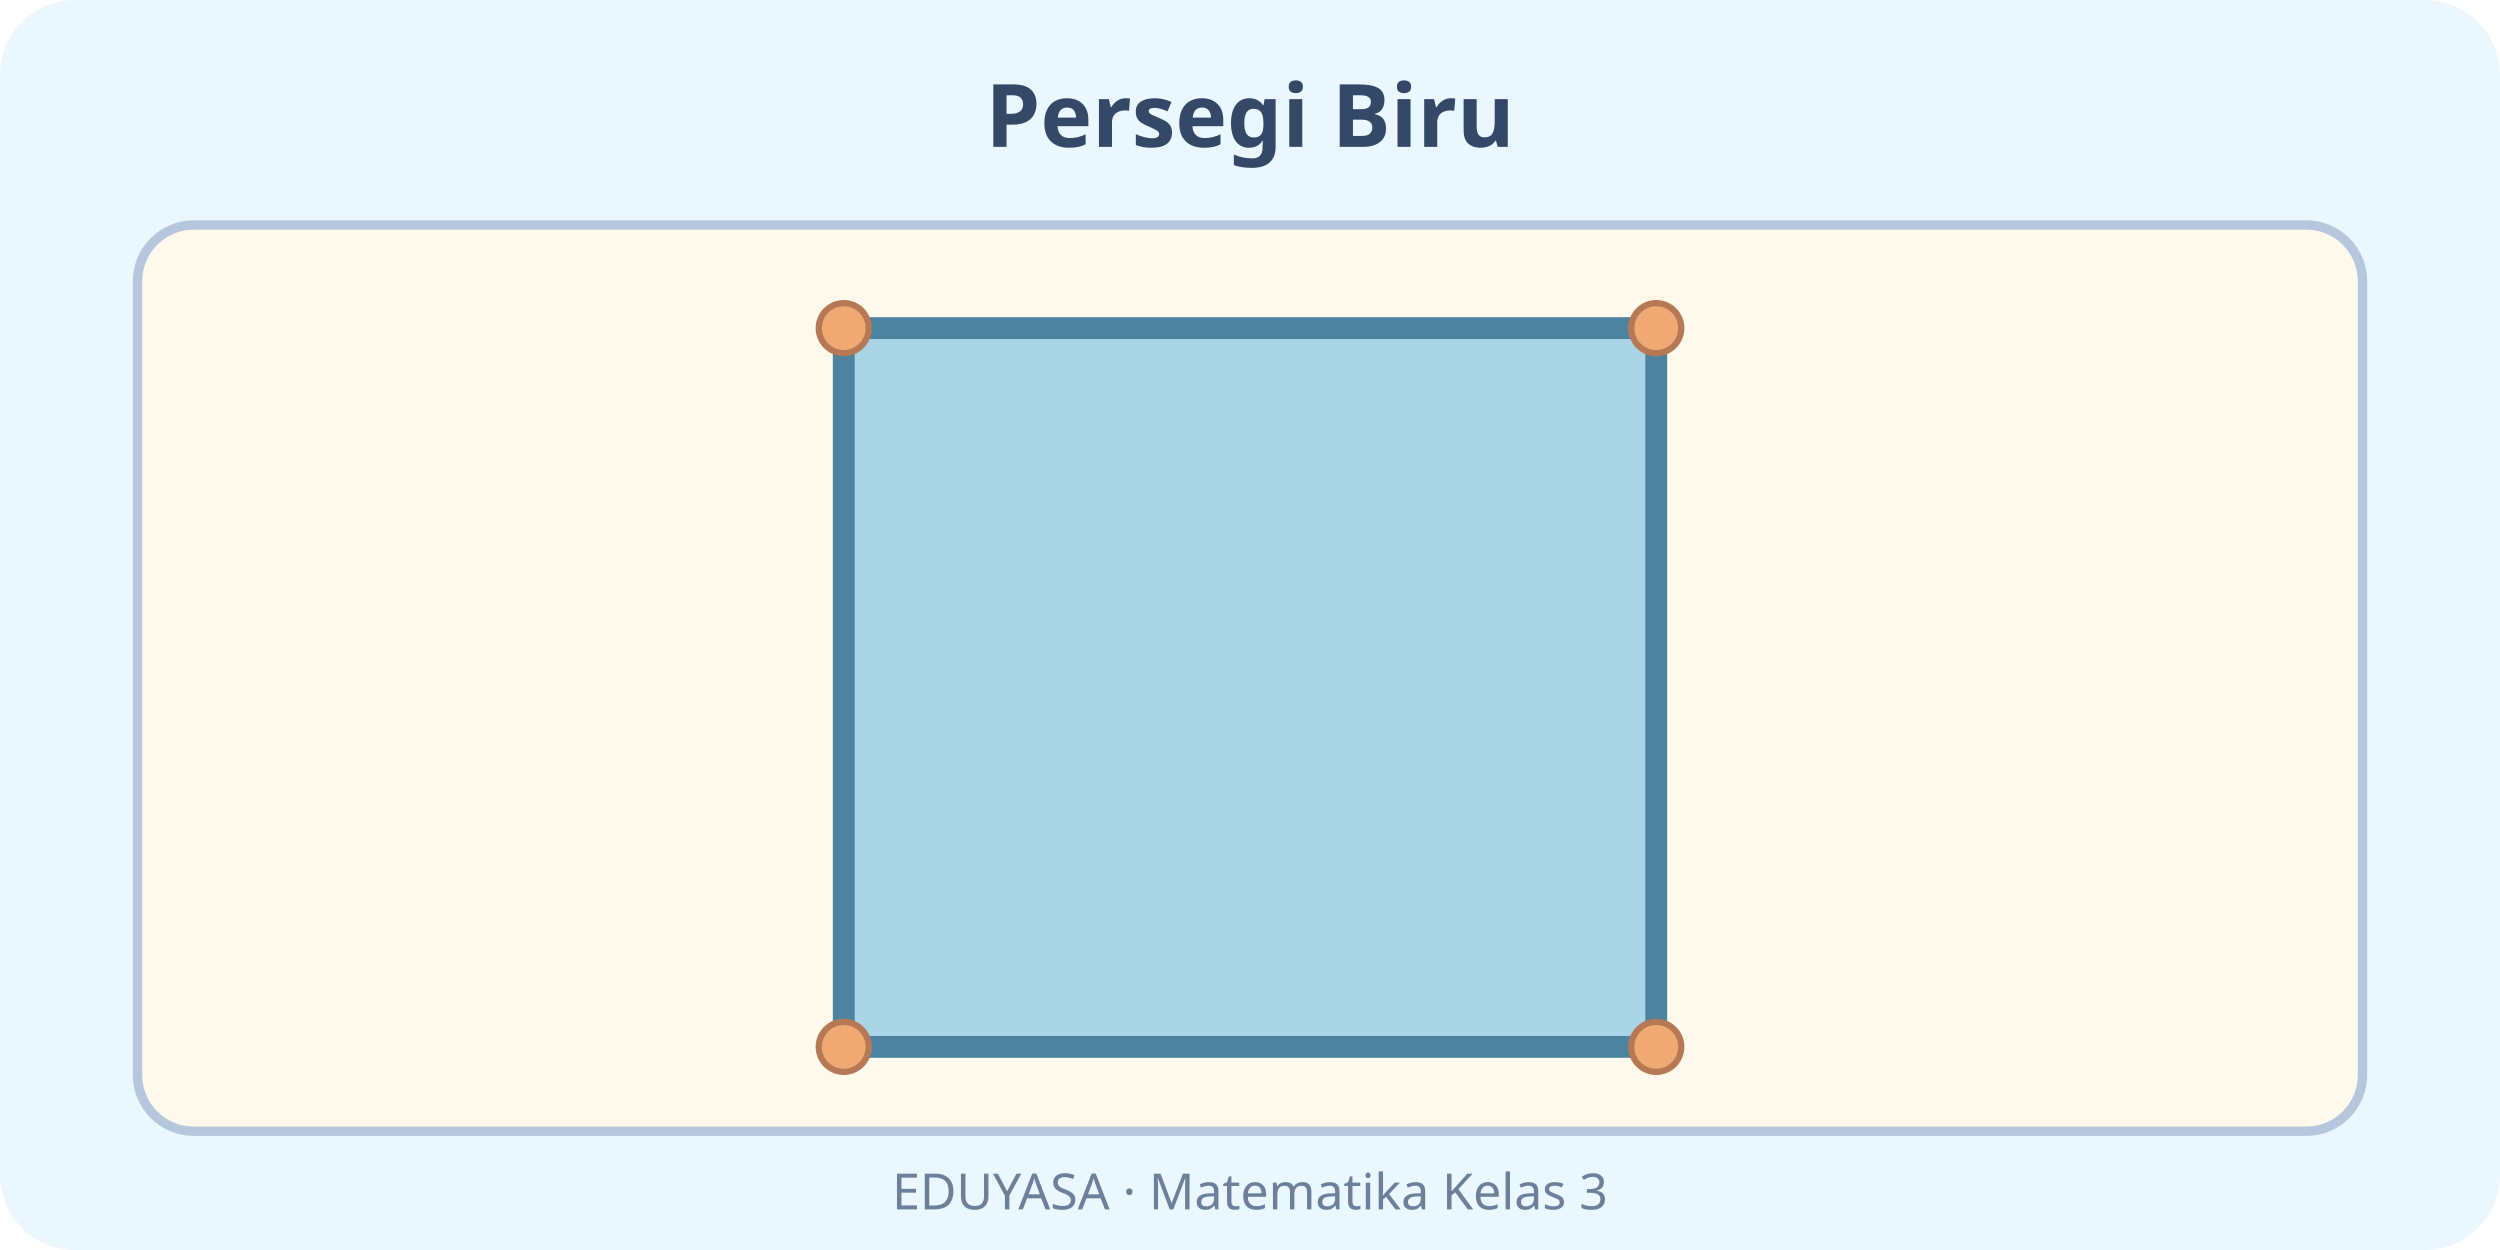
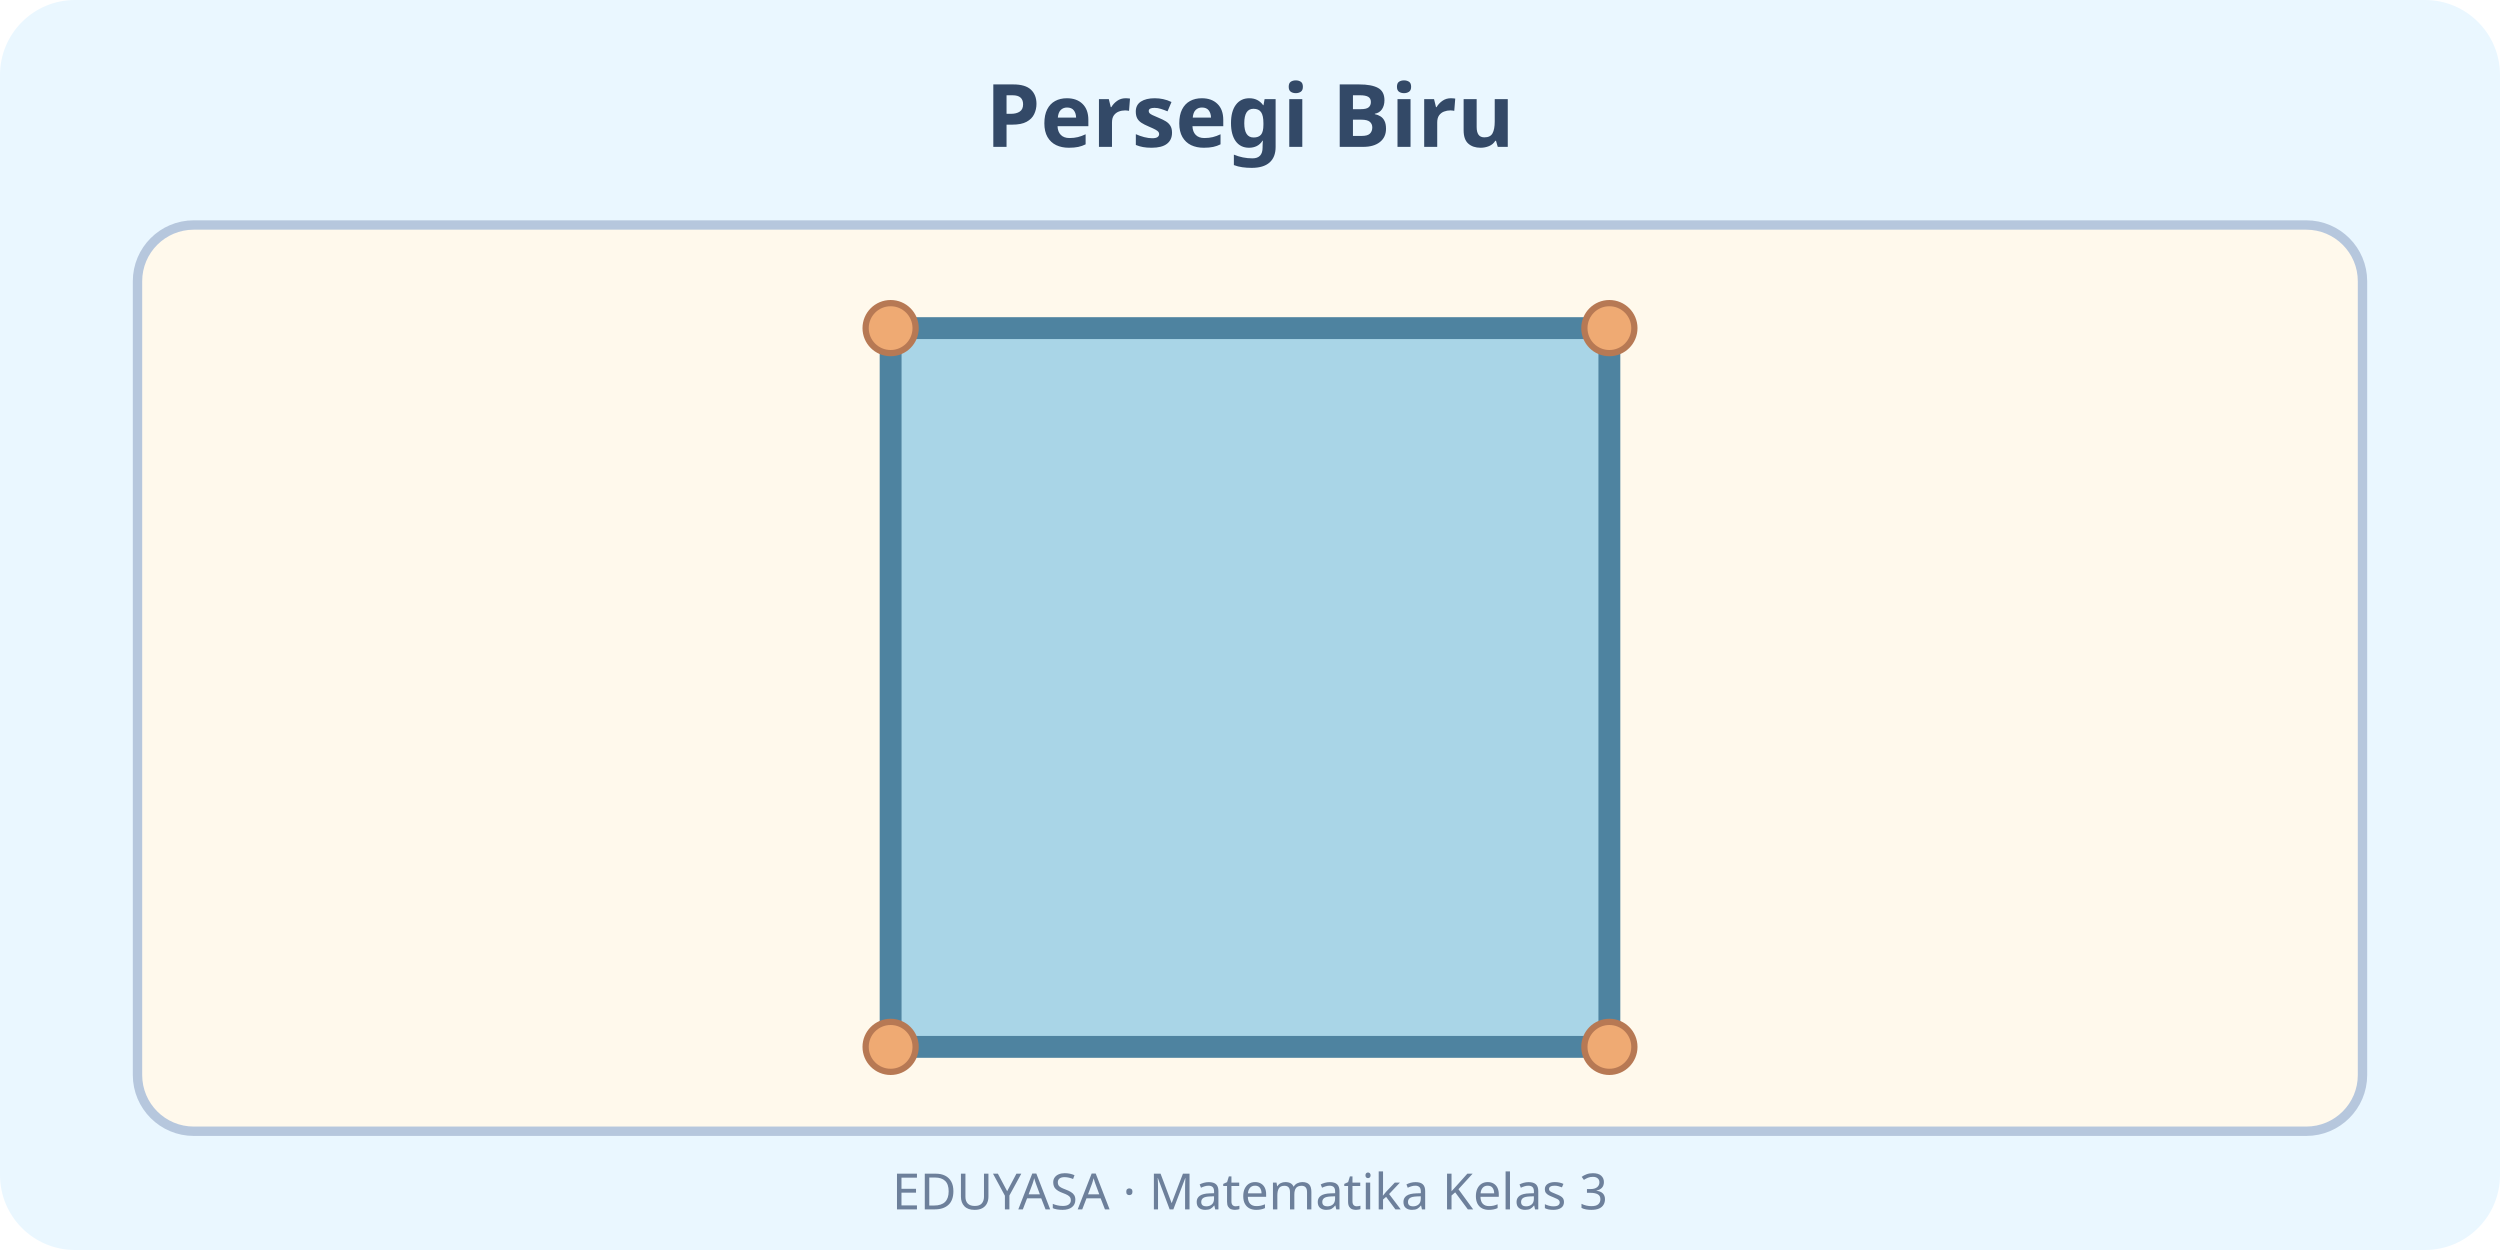
<svg xmlns="http://www.w3.org/2000/svg" viewBox="0 0 800 400" role="img" aria-labelledby="t d">
  <rect width="800" height="400" rx="24" fill="#eaf7ff" />
  <text x="400" y="47" font-size="28" font-family="sans-serif" font-weight="bold" text-anchor="middle" fill="#334967">Persegi Biru</text>
  <rect x="44" y="72" width="712" height="290" rx="18" fill="#fff9ec" stroke="#b6c7dd" stroke-width="3" />
-   <polygon points="270,105 530,105 530,335 270,335" fill="#a9d5e7" stroke="#4e83a0" stroke-width="7" />
-   <circle cx="270" cy="105" r="8" fill="#efaa73" stroke="#b77954" stroke-width="2" />
-   <circle cx="530" cy="105" r="8" fill="#efaa73" stroke="#b77954" stroke-width="2" />
-   <circle cx="530" cy="335" r="8" fill="#efaa73" stroke="#b77954" stroke-width="2" />
-   <circle cx="270" cy="335" r="8" fill="#efaa73" stroke="#b77954" stroke-width="2" />
+   <polygon points="285,105 515,105 515,335 285,335" fill="#a9d5e7" stroke="#4e83a0" stroke-width="7" />
+   <circle cx="285" cy="105" r="8" fill="#efaa73" stroke="#b77954" stroke-width="2" />
+   <circle cx="515" cy="105" r="8" fill="#efaa73" stroke="#b77954" stroke-width="2" />
+   <circle cx="515" cy="335" r="8" fill="#efaa73" stroke="#b77954" stroke-width="2" />
+   <circle cx="285" cy="335" r="8" fill="#efaa73" stroke="#b77954" stroke-width="2" />
  <text x="400" y="387" font-size="16" font-family="sans-serif" text-anchor="middle" fill="#6d809b">EDUYASA · Matematika Kelas 3</text>
</svg>
